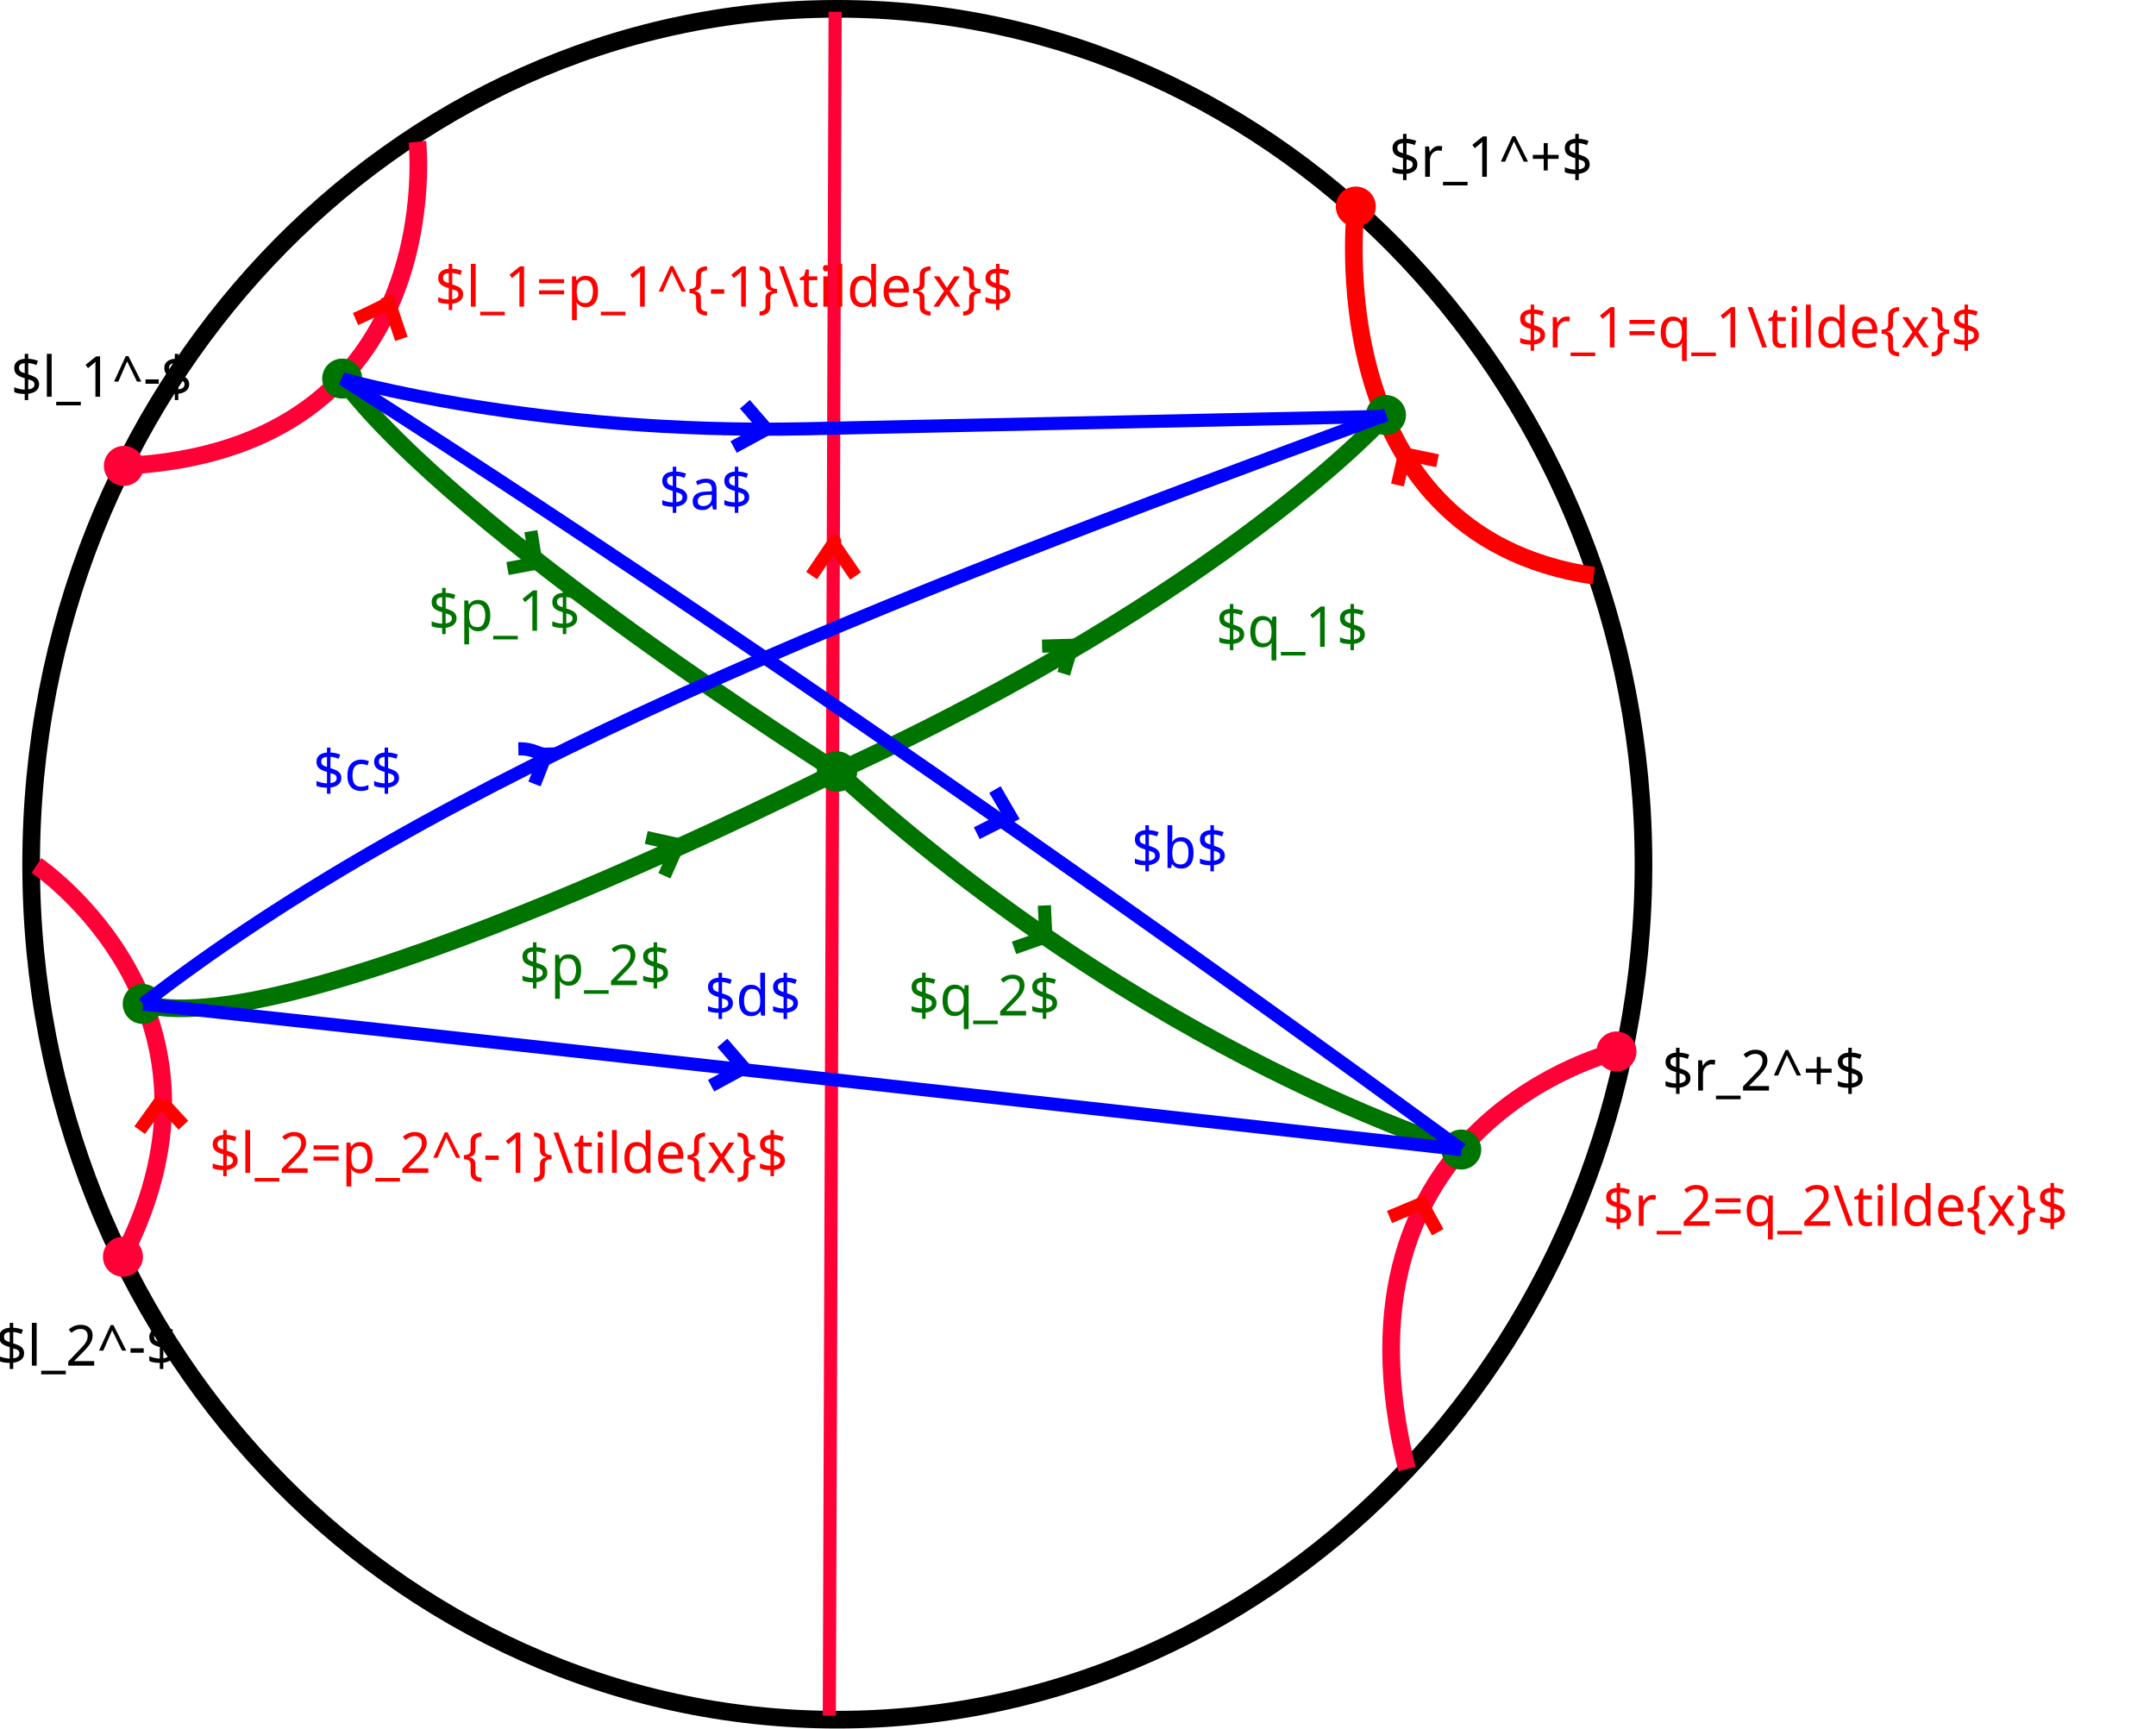
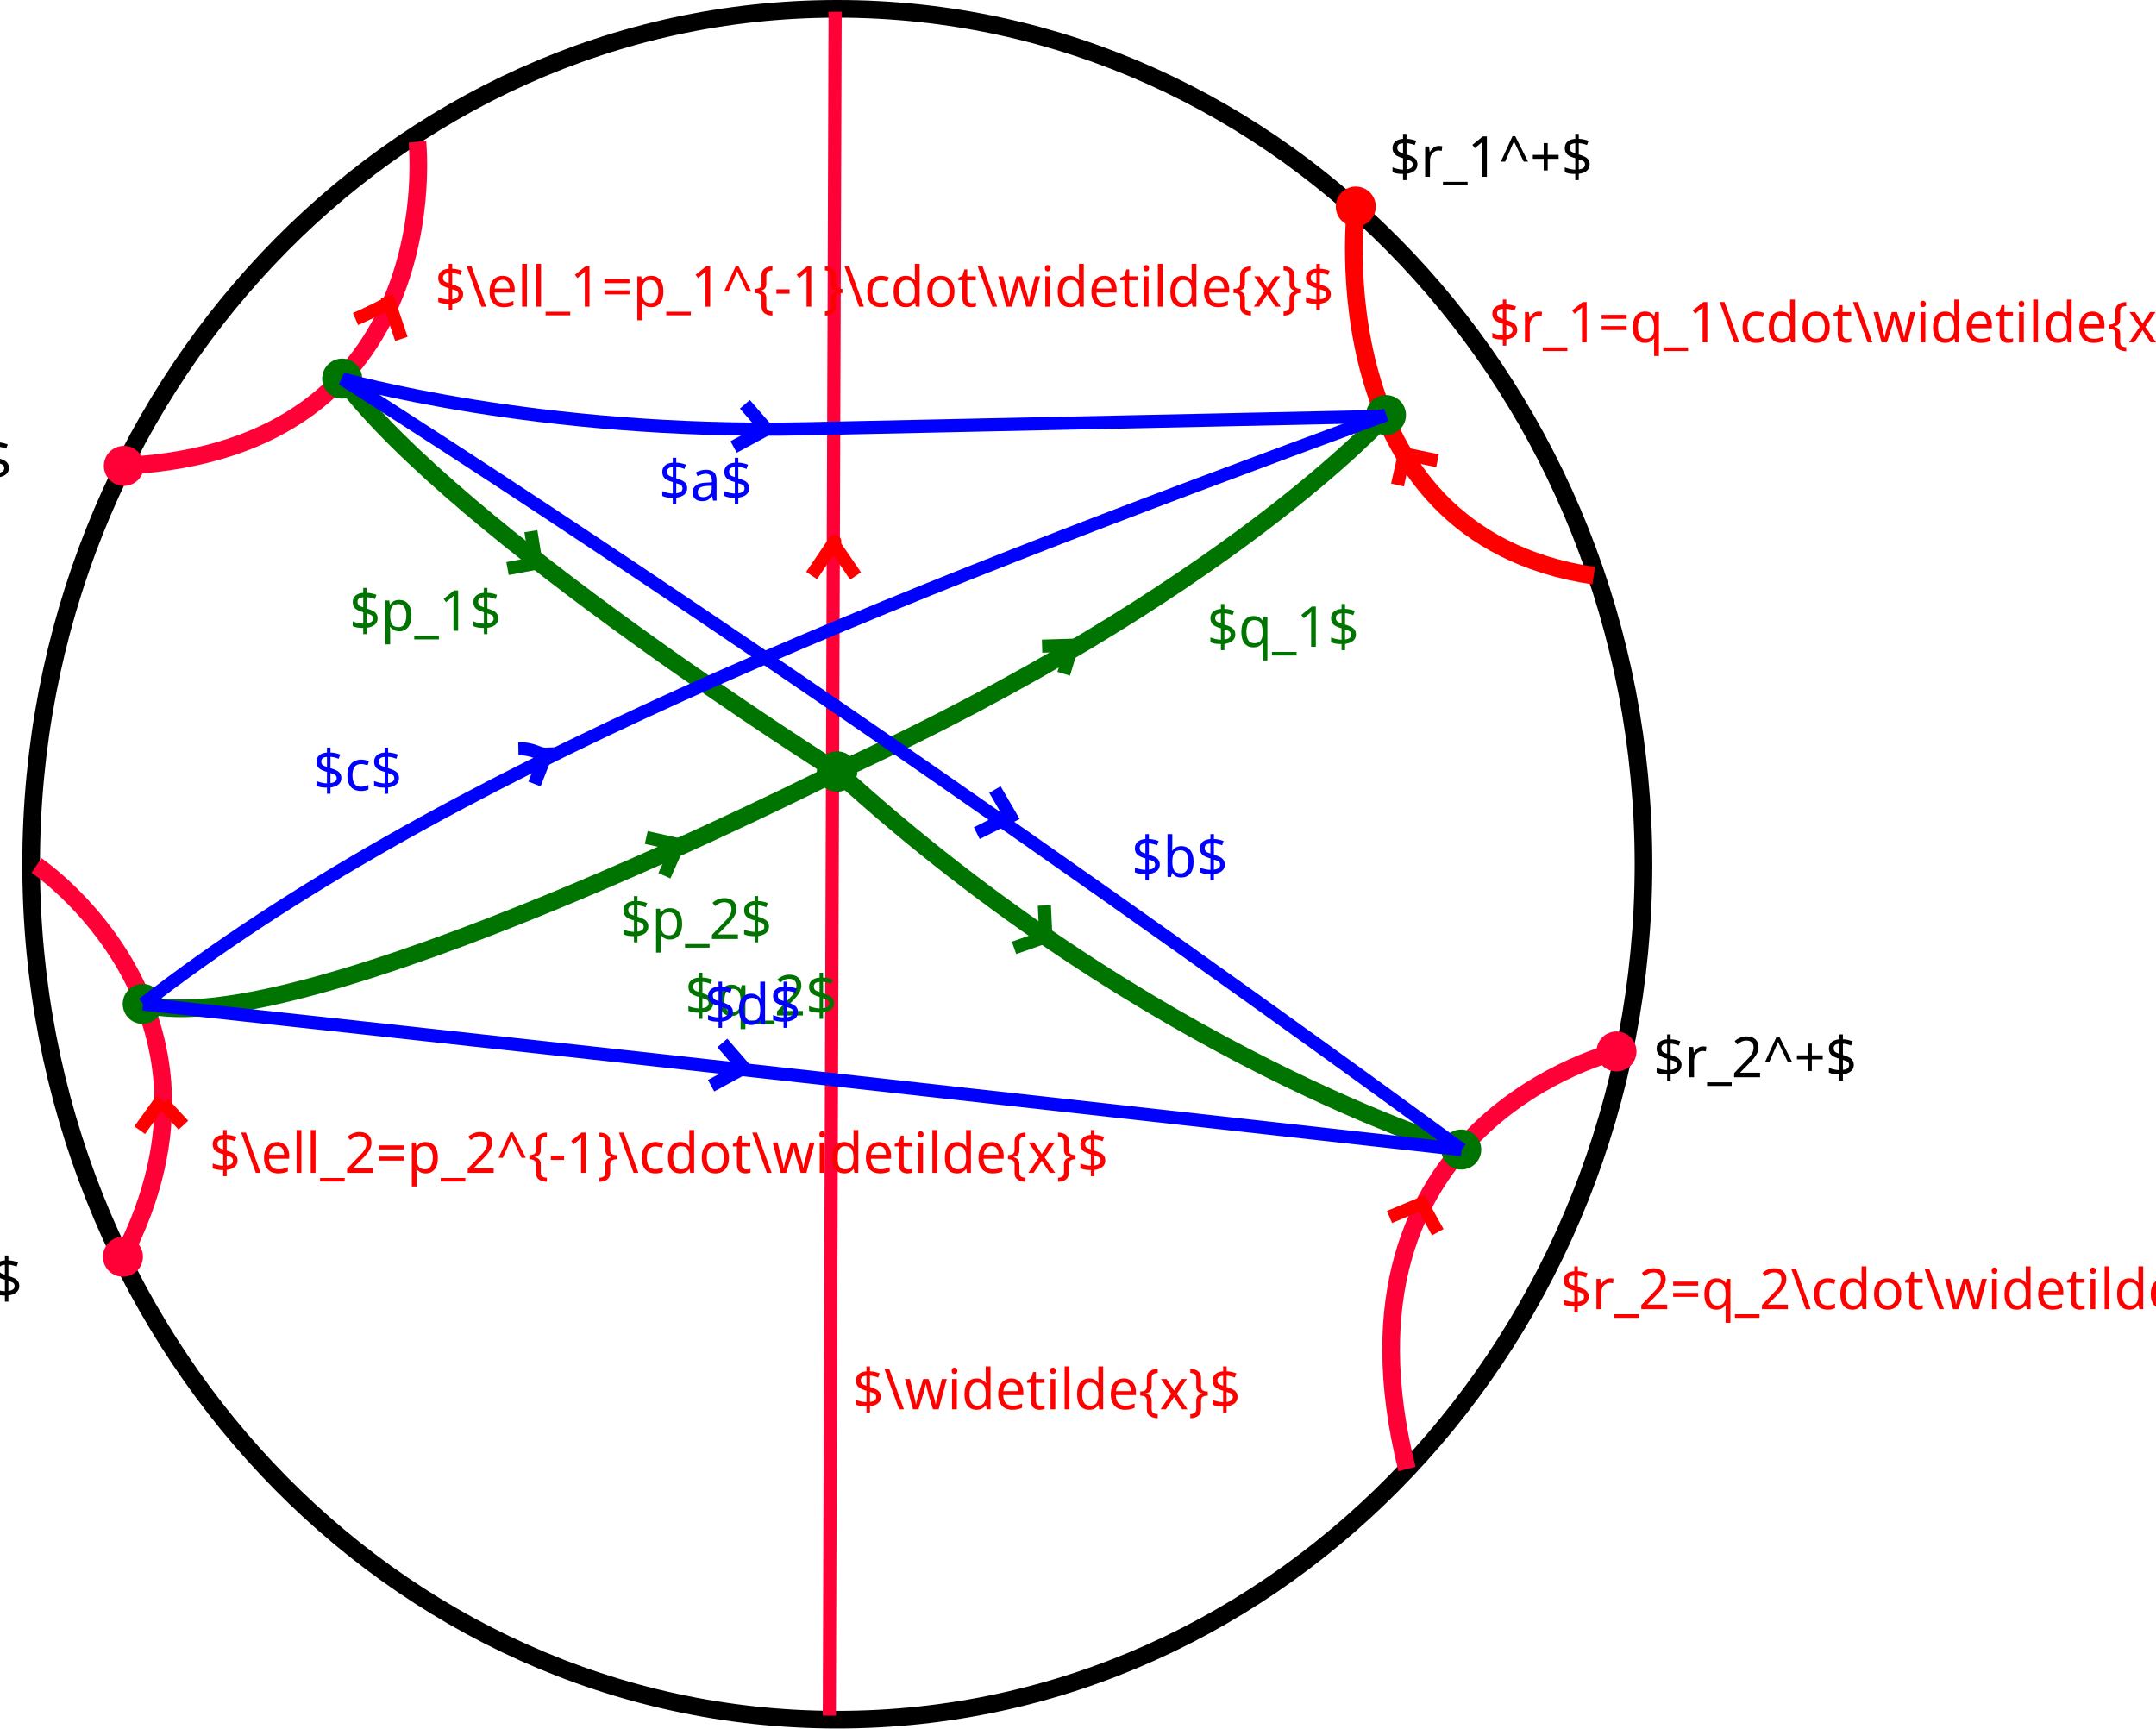
<svg xmlns="http://www.w3.org/2000/svg" width="256.137mm" height="205.363mm" viewBox="0 0 256.137 205.363" version="1.1" id="svg13623">
  <defs id="defs13617">
    <marker style="overflow:visible" id="marker3789" refX="0" refY="0" orient="auto">
      <path transform="matrix(0.2,0,0,0.2,1.48,0.2)" style="fill:#ff0037;fill-opacity:1;fill-rule:evenodd;stroke:#ff0037;stroke-width:1pt;stroke-opacity:1" d="m -2.5,-1 c 0,2.76 -2.24,5 -5,5 -2.76,0 -5,-2.24 -5,-5 0,-2.76 2.24,-5 5,-5 2.76,0 5,2.24 5,5 z" id="path3787" />
    </marker>
    <marker orient="auto" refY="0" refX="0" id="marker3653" style="overflow:visible">
      <path id="path3651" d="m -2.5,-1 c 0,2.76 -2.24,5 -5,5 -2.76,0 -5,-2.24 -5,-5 0,-2.76 2.24,-5 5,-5 2.76,0 5,2.24 5,5 z" style="fill:#ff0000;fill-opacity:1;fill-rule:evenodd;stroke:#ff0000;stroke-width:1pt;stroke-opacity:1" transform="matrix(0.2,0,0,0.2,1.48,0.2)" />
    </marker>
    <marker style="overflow:visible" id="marker3391" refX="0" refY="0" orient="auto">
      <path transform="matrix(0.2,0,0,0.2,1.48,0.2)" style="fill:#ff0037;fill-opacity:1;fill-rule:evenodd;stroke:#ff0037;stroke-width:1pt;stroke-opacity:1" d="m -2.5,-1 c 0,2.76 -2.24,5 -5,5 -2.76,0 -5,-2.24 -5,-5 0,-2.76 2.24,-5 5,-5 2.76,0 5,2.24 5,5 z" id="path3389" />
    </marker>
    <marker style="overflow:visible" id="marker3267" refX="0" refY="0" orient="auto">
      <path transform="matrix(0.2,0,0,0.2,1.48,0.2)" style="fill:#ff0037;fill-opacity:1;fill-rule:evenodd;stroke:#ff0037;stroke-width:1pt;stroke-opacity:1" d="m -2.5,-1 c 0,2.76 -2.24,5 -5,5 -2.76,0 -5,-2.24 -5,-5 0,-2.76 2.24,-5 5,-5 2.76,0 5,2.24 5,5 z" id="path3265" />
    </marker>
    <marker orient="auto" refY="0" refX="0" id="marker2658" style="overflow:visible">
      <path id="path2656" d="M 0,0 5,-5 -12.5,0 5,5 Z" style="fill:#0000ff;fill-opacity:1;fill-rule:evenodd;stroke:#0000ff;stroke-width:1pt;stroke-opacity:1" transform="matrix(-0.2,0,0,-0.2,-1.2,0)" />
    </marker>
    <marker orient="auto" refY="0" refX="0" id="marker1345" style="overflow:visible">
      <path id="path1097" d="M 0,0 5,-5 -12.5,0 5,5 Z" style="fill:#0000ff;fill-opacity:1;fill-rule:evenodd;stroke:#0000ff;stroke-width:1pt;stroke-opacity:1" transform="matrix(-0.2,0,0,-0.2,-1.2,0)" />
    </marker>
    <marker orient="auto" refY="0" refX="0" id="marker1325" style="overflow:visible">
      <path id="path1323" d="m -2.5,-1 c 0,2.76 -2.24,5 -5,5 -2.76,0 -5,-2.24 -5,-5 0,-2.76 2.24,-5 5,-5 2.76,0 5,2.24 5,5 z" style="fill:#007400;fill-opacity:1;fill-rule:evenodd;stroke:#007400;stroke-width:1pt;stroke-opacity:1" transform="matrix(0.2,0,0,0.2,1.48,0.2)" />
    </marker>
    <marker orient="auto" refY="0" refX="0" id="marker1321" style="overflow:visible">
      <path id="path1319" d="m -2.5,-1 c 0,2.76 -2.24,5 -5,5 -2.76,0 -5,-2.24 -5,-5 0,-2.76 2.24,-5 5,-5 2.76,0 5,2.24 5,5 z" style="fill:#007400;fill-opacity:1;fill-rule:evenodd;stroke:#007400;stroke-width:1pt;stroke-opacity:1" transform="matrix(0.2,0,0,0.2,1.48,0.2)" />
    </marker>
    <marker orient="auto" refY="0" refX="0" id="marker1315" style="overflow:visible">
      <path id="path1313" d="m -2.5,-1 c 0,2.76 -2.24,5 -5,5 -2.76,0 -5,-2.24 -5,-5 0,-2.76 2.24,-5 5,-5 2.76,0 5,2.24 5,5 z" style="fill:#007400;fill-opacity:1;fill-rule:evenodd;stroke:#007400;stroke-width:1pt;stroke-opacity:1" transform="matrix(0.2,0,0,0.2,1.48,0.2)" />
    </marker>
    <marker orient="auto" refY="0" refX="0" id="marker1311" style="overflow:visible">
      <path id="path1309" d="m -2.5,-1 c 0,2.76 -2.24,5 -5,5 -2.76,0 -5,-2.24 -5,-5 0,-2.76 2.24,-5 5,-5 2.76,0 5,2.24 5,5 z" style="fill:#007400;fill-opacity:1;fill-rule:evenodd;stroke:#007400;stroke-width:1pt;stroke-opacity:1" transform="matrix(0.2,0,0,0.2,1.48,0.2)" />
    </marker>
    <marker orient="auto" refY="0" refX="0" id="marker1307" style="overflow:visible">
      <path id="path1305" d="m -2.5,-1 c 0,2.76 -2.24,5 -5,5 -2.76,0 -5,-2.24 -5,-5 0,-2.76 2.24,-5 5,-5 2.76,0 5,2.24 5,5 z" style="fill:#007400;fill-opacity:1;fill-rule:evenodd;stroke:#007400;stroke-width:1pt;stroke-opacity:1" transform="matrix(0.2,0,0,0.2,1.48,0.2)" />
    </marker>
    <marker orient="auto" refY="0" refX="0" id="DotS" style="overflow:visible">
      <path id="path1074" d="m -2.5,-1 c 0,2.76 -2.24,5 -5,5 -2.76,0 -5,-2.24 -5,-5 0,-2.76 2.24,-5 5,-5 2.76,0 5,2.24 5,5 z" style="fill:#007400;fill-opacity:1;fill-rule:evenodd;stroke:#007400;stroke-width:1pt;stroke-opacity:1" transform="matrix(0.2,0,0,0.2,1.48,0.2)" />
    </marker>
    <marker orient="auto" refY="0" refX="0" id="marker1297" style="overflow:visible">
      <path id="path1295" d="M 0,0 5,-5 -12.5,0 5,5 Z" style="fill:#000000;fill-opacity:1;fill-rule:evenodd;stroke:#000000;stroke-width:1pt;stroke-opacity:1" transform="matrix(-0.2,0,0,-0.2,-1.2,0)" />
    </marker>
    <marker orient="auto" refY="0" refX="0" id="marker1270" style="overflow:visible">
      <path id="path1022" d="M 0,0 5,-5 -12.5,0 5,5 Z" style="fill:#000000;fill-opacity:1;fill-rule:evenodd;stroke:#000000;stroke-width:1pt;stroke-opacity:1" transform="matrix(-0.2,0,0,-0.2,-1.2,0)" />
    </marker>
    <marker style="overflow:visible" id="marker19486" refX="0" refY="0" orient="auto">
      <path transform="matrix(-0.2,0,0,-0.2,-1.2,0)" style="fill:#000000;fill-opacity:1;fill-rule:evenodd;stroke:#000000;stroke-width:1pt;stroke-opacity:1" d="M 0,0 5,-5 -12.5,0 5,5 Z" id="path19484" />
    </marker>
    <marker orient="auto" refY="0" refX="0" id="Arrow1Send" style="overflow:visible">
      <path id="path842" d="M 0,0 5,-5 -12.5,0 5,5 Z" style="fill:#000000;fill-opacity:1;fill-rule:evenodd;stroke:#000000;stroke-width:1pt;stroke-opacity:1" transform="matrix(-0.2,0,0,-0.2,-1.2,0)" />
    </marker>
    <marker orient="auto" refY="0" refX="0" id="marker9642" style="overflow:visible">
      <path id="path9640" d="m -2.5,-1 c 0,2.76 -2.24,5 -5,5 -2.76,0 -5,-2.24 -5,-5 0,-2.76 2.24,-5 5,-5 2.76,0 5,2.24 5,5 z" style="fill:#000000;fill-opacity:1;fill-rule:evenodd;stroke:#000000;stroke-width:1pt;stroke-opacity:1" transform="matrix(0.2,0,0,0.2,1.48,0.2)" />
    </marker>
    <marker orient="auto" refY="0" refX="0" id="marker13570" style="overflow:visible">
      <path id="path13568" d="m -2.5,-1 c 0,2.76 -2.24,5 -5,5 -2.76,0 -5,-2.24 -5,-5 0,-2.76 2.24,-5 5,-5 2.76,0 5,2.24 5,5 z" style="fill:#000000;fill-opacity:1;fill-rule:evenodd;stroke:#000000;stroke-width:1pt;stroke-opacity:1" transform="matrix(0.2,0,0,0.2,1.48,0.2)" />
    </marker>
    <marker orient="auto" refY="0" refX="0" id="marker1270-1" style="overflow:visible">
      <path id="path1022-5" d="M 0,0 5,-5 -12.5,0 5,5 Z" style="fill:#000000;fill-opacity:1;fill-rule:evenodd;stroke:#000000;stroke-width:1pt;stroke-opacity:1" transform="matrix(-0.2,0,0,-0.2,-1.2,0)" />
    </marker>
    <marker orient="auto" refY="0" refX="0" id="marker1345-3" style="overflow:visible">
      <path id="path1097-7" d="M 0,0 5,-5 -12.5,0 5,5 Z" style="fill:#0000ff;fill-opacity:1;fill-rule:evenodd;stroke:#0000ff;stroke-width:1pt;stroke-opacity:1" transform="matrix(-0.2,0,0,-0.2,-1.2,0)" />
    </marker>
  </defs>
  <g id="layer1" transform="translate(-29.41683,-32.21726)">
    <ellipse style="fill:none;fill-opacity:1;stroke:#000000;stroke-width:2.097;stroke-miterlimit:4;stroke-dasharray:none;stroke-dashoffset:0;stroke-opacity:1" id="path2514-8-7" cx="128.892" cy="134.899" rx="95.775" ry="101.633" />
    <path style="fill:none;stroke:#ff0037;stroke-width:2.097;stroke-linecap:butt;stroke-linejoin:miter;stroke-miterlimit:4;stroke-dasharray:none;stroke-opacity:1;marker-start:url(#marker3391)" d="M 44.175,87.567 C 82.96,85.582 79.003,49.058 79.003,49.058" id="path9327-9" />
    <path style="fill:none;stroke:#ff0037;stroke-width:2.097;stroke-linecap:butt;stroke-linejoin:miter;stroke-miterlimit:4;stroke-dasharray:none;stroke-opacity:1;marker-start:url(#marker3267)" d="M 44.041,181.491 C 59.08,152.113 33.751,135.042 33.751,135.042" id="path9329-4" />
    <path style="fill:none;stroke:#ff0000;stroke-width:2.097;stroke-linecap:butt;stroke-linejoin:miter;stroke-miterlimit:4;stroke-dasharray:none;stroke-opacity:1;marker-end:url(#marker3653)" d="M 218.752,100.618 C 185.711,95.702 190.493,56.716 190.493,56.716" id="path9382" />
    <path style="fill:none;stroke:#ff0037;stroke-width:2.097;stroke-linecap:butt;stroke-linejoin:miter;stroke-miterlimit:4;stroke-dasharray:none;stroke-opacity:1;marker-end:url(#marker3789)" d="m 196.567,206.757 c -10.29,-41.288 24.933,-49.625 24.933,-49.625" id="path9384" />
    <path style="fill:none;stroke:#ff0037;stroke-width:1.56;stroke-linecap:butt;stroke-linejoin:miter;stroke-miterlimit:4;stroke-dasharray:none;stroke-opacity:1" d="M 128.632,33.61 127.941,236.053" id="path10390" />
    <path style="fill:none;stroke:#ff0000;stroke-width:1.56;stroke-linecap:butt;stroke-linejoin:miter;stroke-miterlimit:4;stroke-dasharray:none;stroke-opacity:1" d="m 125.839,100.597 c 3.374,-4.986 2.714,-4.004 2.714,-4.004" id="path13194" />
    <path style="fill:none;stroke:#ff0000;stroke-width:1.56;stroke-linecap:butt;stroke-linejoin:miter;stroke-miterlimit:4;stroke-dasharray:none;stroke-opacity:1" d="m 128.416,96.792 2.643,3.857" id="path13196" />
-     <text xml:space="preserve" style="font-style:normal;font-variant:normal;font-weight:normal;font-stretch:normal;font-size:6.604px;line-height:1.25;font-family:verdana;-inkscape-font-specification:verdana;letter-spacing:0px;word-spacing:0px;fill:#007400;fill-opacity:1;stroke:none;stroke-width:1.56;stroke-miterlimit:4;stroke-dasharray:none" x="81.492" y="105.585" id="text10762-0" transform="scale(0.9853451,1.014873)">
-       <tspan id="tspan10760-3" x="81.492" y="105.585" style="font-size:6.604px;fill:#007400;fill-opacity:1;stroke-width:1.56;stroke-miterlimit:4;stroke-dasharray:none">$p_1$</tspan>
+     <text xml:space="preserve" style="font-style:normal;font-variant:normal;font-weight:normal;font-stretch:normal;font-size:6.604px;line-height:1.25;font-family:verdana;-inkscape-font-specification:verdana;text-align:end;letter-spacing:0px;word-spacing:0px;text-anchor:end;fill:#007400;fill-opacity:1;stroke:none;stroke-width:1.56;stroke-miterlimit:4;stroke-dasharray:none" x="98.884" y="105.585" id="text10762-0" transform="scale(0.9853451,1.014873)">
+       <tspan id="tspan10760-3" x="98.884" y="105.585" style="font-size:6.604px;text-align:end;text-anchor:end;fill:#007400;fill-opacity:1;stroke-width:1.56;stroke-miterlimit:4;stroke-dasharray:none">$p_1$</tspan>
    </text>
    <path style="fill:none;stroke:#ff0000;stroke-width:1.56;stroke-linecap:butt;stroke-linejoin:miter;stroke-miterlimit:4;stroke-dasharray:none;stroke-opacity:1" d="m 196.362,85.787 -0.922,4.057" id="path13232" />
    <path style="fill:none;stroke:#ff0000;stroke-width:1.56;stroke-linecap:butt;stroke-linejoin:miter;stroke-miterlimit:4;stroke-dasharray:none;stroke-opacity:1" d="m 200.198,86.958 -3.631,-0.748" id="path13234" />
    <path style="fill:none;stroke:#ff0000;stroke-width:1.56;stroke-linecap:butt;stroke-linejoin:miter;stroke-miterlimit:4;stroke-dasharray:none;stroke-opacity:1" d="m 194.489,176.807 3.844,-1.608 1.895,3.417" id="path13236" />
-     <text xml:space="preserve" style="font-style:normal;font-variant:normal;font-weight:normal;font-stretch:normal;font-size:6.604px;line-height:1.25;font-family:verdana;-inkscape-font-specification:verdana;letter-spacing:0px;word-spacing:0px;fill:#007400;fill-opacity:1;stroke:none;stroke-width:1.56;stroke-miterlimit:4;stroke-dasharray:none" x="176.461" y="107.471" id="text19550" transform="scale(0.9853451,1.014873)">
-       <tspan id="tspan19548" x="176.461" y="107.471" style="font-size:6.604px;fill:#007400;fill-opacity:1;stroke-width:1.56;stroke-miterlimit:4;stroke-dasharray:none">$q_1$</tspan>
+     <text xml:space="preserve" style="font-style:normal;font-variant:normal;font-weight:normal;font-stretch:normal;font-size:6.604px;line-height:1.25;font-family:verdana;-inkscape-font-specification:verdana;letter-spacing:0px;word-spacing:0px;fill:#007400;fill-opacity:1;stroke:none;stroke-width:1.56;stroke-miterlimit:4;stroke-dasharray:none" x="175.387" y="107.471" id="text19550" transform="scale(0.9853451,1.014873)">
+       <tspan id="tspan19548" x="175.387" y="107.471" style="font-size:6.604px;fill:#007400;fill-opacity:1;stroke-width:1.56;stroke-miterlimit:4;stroke-dasharray:none">$q_1$</tspan>
    </text>
-     <text xml:space="preserve" style="font-style:normal;font-variant:normal;font-weight:normal;font-stretch:normal;font-size:6.604px;line-height:1.25;font-family:verdana;-inkscape-font-specification:verdana;letter-spacing:0px;word-spacing:0px;fill:#007400;fill-opacity:1;stroke:none;stroke-width:1.56;stroke-miterlimit:4;stroke-dasharray:none" x="139.358" y="150.631" id="text10762-0-2" transform="scale(0.9853451,1.014873)">
-       <tspan id="tspan10760-3-3" x="139.358" y="150.631" style="font-size:6.604px;fill:#007400;fill-opacity:1;stroke-width:1.56;stroke-miterlimit:4;stroke-dasharray:none">$q_2$</tspan>
+     <text xml:space="preserve" style="font-style:normal;font-variant:normal;font-weight:normal;font-stretch:normal;font-size:6.604px;line-height:1.25;font-family:verdana;-inkscape-font-specification:verdana;letter-spacing:0px;word-spacing:0px;fill:#007400;fill-opacity:1;stroke:none;stroke-width:1.56;stroke-miterlimit:4;stroke-dasharray:none;text-anchor:end;text-align:end;" x="158.361" y="150.631" id="text10762-0-2" transform="scale(0.9853451,1.014873)">
+       <tspan id="tspan10760-3-3" x="139.358" y="150.631" style="font-size:6.604px;fill:#007400;fill-opacity:1;stroke-width:1.56;stroke-miterlimit:4;stroke-dasharray:none;text-anchor:end;text-align:end;">$q_2$</tspan>
    </text>
-     <text xml:space="preserve" style="font-style:normal;font-variant:normal;font-weight:normal;font-stretch:normal;font-size:6.604px;line-height:1.25;font-family:verdana;-inkscape-font-specification:verdana;letter-spacing:0px;word-spacing:0px;fill:#007400;fill-opacity:1;stroke:none;stroke-width:1.56;stroke-miterlimit:4;stroke-dasharray:none" x="92.441" y="147.074" id="text10762-0-2-3" transform="scale(0.9853451,1.014873)">
-       <tspan id="tspan10760-3-3-1" x="92.441" y="147.074" style="font-size:6.604px;fill:#007400;fill-opacity:1;stroke-width:1.56;stroke-miterlimit:4;stroke-dasharray:none">$p_2$</tspan>
+     <text xml:space="preserve" style="font-style:normal;font-variant:normal;font-weight:normal;font-stretch:normal;font-size:6.604px;line-height:1.25;font-family:verdana;-inkscape-font-specification:verdana;letter-spacing:0px;word-spacing:0px;fill:#007400;fill-opacity:1;stroke:none;stroke-width:1.56;stroke-miterlimit:4;stroke-dasharray:none" x="104.617" y="141.667" id="text10762-0-2-3" transform="scale(0.9853451,1.014873)">
+       <tspan id="tspan10760-3-3-1" x="104.617" y="141.667" style="font-size:6.604px;fill:#007400;fill-opacity:1;stroke-width:1.56;stroke-miterlimit:4;stroke-dasharray:none">$p_2$</tspan>
    </text>
    <text xml:space="preserve" style="font-style:normal;font-variant:normal;font-weight:normal;font-stretch:normal;font-size:6.604px;line-height:1.25;font-family:verdana;-inkscape-font-specification:verdana;letter-spacing:0px;word-spacing:0px;fill:#000000;fill-opacity:1;stroke:none;stroke-width:1.56;stroke-miterlimit:4;stroke-dasharray:none" x="197.345" y="52.437" id="text19550-5" transform="scale(0.9853451,1.014873)">
      <tspan id="tspan19548-1" x="197.345" y="52.437" style="font-size:6.604px;stroke-width:1.56;stroke-miterlimit:4;stroke-dasharray:none">$r_1^+$</tspan>
    </text>
-     <text xml:space="preserve" style="font-style:normal;font-variant:normal;font-weight:normal;font-stretch:normal;font-size:6.604px;line-height:1.25;font-family:verdana;-inkscape-font-specification:verdana;letter-spacing:0px;word-spacing:0px;fill:#000000;fill-opacity:1;stroke:none;stroke-width:1.56;stroke-miterlimit:4;stroke-dasharray:none" x="29.355" y="191.623" id="text19550-5-7-9-4" transform="scale(0.9853451,1.014873)">
-       <tspan id="tspan19548-1-9-5-9" x="29.355" y="191.623" style="font-size:6.604px;stroke-width:1.56;stroke-miterlimit:4;stroke-dasharray:none">$l_2^-$</tspan>
+     <text xml:space="preserve" style="font-style:normal;font-variant:normal;font-weight:normal;font-stretch:normal;font-size:6.604px;line-height:1.25;font-family:verdana;-inkscape-font-specification:verdana;text-align:end;letter-spacing:0px;word-spacing:0px;text-anchor:end;fill:#000000;fill-opacity:1;stroke:none;stroke-width:1.56;stroke-miterlimit:4;stroke-dasharray:none" x="41.136" y="183.734" id="text19550-5-7-9-4" transform="scale(0.9853451,1.014873)">
+       <tspan id="tspan19548-1-9-5-9" x="41.136" y="183.734" style="font-size:6.604px;text-align:end;text-anchor:end;stroke-width:1.56;stroke-miterlimit:4;stroke-dasharray:none">$\ell_2^-$</tspan>
    </text>
-     <text xml:space="preserve" style="font-style:normal;font-variant:normal;font-weight:normal;font-stretch:normal;font-size:6.604px;line-height:1.25;font-family:verdana;-inkscape-font-specification:verdana;letter-spacing:0px;word-spacing:0px;fill:#000000;fill-opacity:1;stroke:none;stroke-width:1.56;stroke-miterlimit:4;stroke-dasharray:none" x="31.163" y="78.19" id="text19550-5-3-7" transform="scale(0.9853451,1.014873)">
-       <tspan id="tspan19548-1-1-6" x="31.163" y="78.19" style="font-size:6.604px;stroke-width:1.56;stroke-miterlimit:4;stroke-dasharray:none">$l_1^-$</tspan>
+     <text xml:space="preserve" style="font-style:normal;font-variant:normal;font-weight:normal;font-stretch:normal;font-size:6.604px;line-height:1.25;font-family:verdana;-inkscape-font-specification:verdana;text-align:end;letter-spacing:0px;word-spacing:0px;text-anchor:end;fill:#000000;fill-opacity:1;stroke:none;stroke-width:1.56;stroke-miterlimit:4;stroke-dasharray:none" x="39.881" y="87.979" id="text19550-5-3-7" transform="scale(0.9853451,1.014873)">
+       <tspan id="tspan19548-1-1-6" x="39.881" y="87.979" style="font-size:6.604px;text-align:end;text-anchor:end;stroke-width:1.56;stroke-miterlimit:4;stroke-dasharray:none">$\ell_1^-$</tspan>
    </text>
    <path style="fill:none;stroke:#007400;stroke-width:2.097;stroke-linecap:butt;stroke-linejoin:miter;stroke-miterlimit:4;stroke-dasharray:none;stroke-opacity:1;marker-start:url(#marker1311);marker-end:url(#marker1315)" d="M 70.095,77.232 C 83.842,95.536 128.897,123.889 128.897,123.889 c 46.455,-21.335 65.204,-42.389 65.204,-42.389" id="path1299" />
    <path style="fill:none;stroke:#007400;stroke-width:2.097;stroke-linecap:butt;stroke-linejoin:miter;stroke-miterlimit:4;stroke-dasharray:none;stroke-opacity:1;marker-start:url(#DotS);marker-end:url(#marker1307)" d="M 46.414,151.506 C 64.812,156.453 128.897,123.889 128.897,123.889" id="path1301" />
    <path style="fill:none;stroke:#007400;stroke-width:2.097;stroke-linecap:butt;stroke-linejoin:miter;stroke-miterlimit:4;stroke-dasharray:none;stroke-opacity:1;marker-start:url(#marker1321);marker-end:url(#marker1325)" d="m 128.897,123.889 c 37.22,33.968 74.159,44.916 74.159,44.916" id="path1317" />
    <path style="fill:none;stroke:#007400;stroke-width:1.56;stroke-linecap:butt;stroke-linejoin:miter;stroke-miterlimit:4;stroke-dasharray:none;stroke-opacity:1" d="m 106.193,131.719 c 3.8,0.846 3.8,0.846 3.8,0.846 l -1.643,3.703" id="path1327" />
    <path style="fill:none;stroke:#007400;stroke-width:1.56;stroke-linecap:butt;stroke-linejoin:miter;stroke-miterlimit:4;stroke-dasharray:none;stroke-opacity:1" d="m 92.486,95.326 0.616,3.808 -3.389,0.635" id="path1329" />
    <path style="fill:none;stroke:#007400;stroke-width:1.56;stroke-linecap:butt;stroke-linejoin:miter;stroke-miterlimit:4;stroke-dasharray:none;stroke-opacity:1" d="m 153.219,108.987 3.595,-0.106 -1.027,3.385" id="path1331" />
    <path style="fill:none;stroke:#007400;stroke-width:1.56;stroke-linecap:butt;stroke-linejoin:miter;stroke-miterlimit:4;stroke-dasharray:none;stroke-opacity:1" d="m 153.491,139.793 0.173,3.715 -3.778,1.326" id="path1333" />
    <path style="fill:none;stroke:#0000ff;stroke-width:1.56;stroke-linecap:butt;stroke-linejoin:miter;stroke-miterlimit:4;stroke-dasharray:none;stroke-opacity:1" d="m 193.929,81.688 -68.783,1.472 C 93.104,83.846 70.095,77.232 70.095,77.232 134.896,118.515 203.057,168.805 203.057,168.805" id="path1068" />
    <path style="fill:none;stroke:#0000ff;stroke-width:1.56;stroke-linecap:butt;stroke-linejoin:miter;stroke-miterlimit:4;stroke-dasharray:none;stroke-opacity:1" d="m 46.414,151.506 c 0,0 41.986,4.524 84.926,9.309 l 71.717,7.99" id="path1068-0" />
    <path style="fill:none;stroke:#0000ff;stroke-width:1.56;stroke-linecap:butt;stroke-linejoin:miter;stroke-miterlimit:4;stroke-dasharray:none;stroke-opacity:1;marker-mid:url(#marker2658)" d="M 46.414,151.506 C 81.565,124.206 132.595,104.145 194.102,81.5" id="path2648" />
    <path style="fill:none;stroke:#0000ff;stroke-width:1.56;stroke-linecap:butt;stroke-linejoin:miter;stroke-miterlimit:4;stroke-dasharray:none;stroke-opacity:1" d="m 91,121.184 c 1.913,-0.035 2.292,0.677 3.304,0.642 l -1.39,3.535" id="path1331-3" />
    <path style="fill:none;stroke:#0000ff;stroke-width:1.56;stroke-linecap:butt;stroke-linejoin:miter;stroke-miterlimit:4;stroke-dasharray:none;stroke-opacity:1" d="m 115.232,156.131 2.568,2.962 -3.903,2.116" id="path1331-3-1" />
    <text xml:space="preserve" style="font-style:normal;font-variant:normal;font-weight:normal;font-stretch:normal;font-size:6.604px;line-height:1.25;font-family:verdana;-inkscape-font-specification:verdana;letter-spacing:0px;word-spacing:0px;fill:#ff0000;fill-opacity:1;stroke:none;stroke-width:1.56;stroke-miterlimit:4;stroke-dasharray:none" x="82.285" y="67.646" id="text19550-5-3-7-3" transform="scale(0.9853451,1.014873)">
-       <tspan id="tspan19548-1-1-6-8" x="82.285" y="67.646" style="font-size:6.604px;fill:#ff0000;fill-opacity:1;stroke-width:1.56;stroke-miterlimit:4;stroke-dasharray:none">$l_1=p_1^{-1}\tilde{x}$</tspan>
+       <tspan id="tspan19548-1-1-6-8" x="82.285" y="67.646" style="font-size:6.604px;fill:#ff0000;fill-opacity:1;stroke-width:1.56;stroke-miterlimit:4;stroke-dasharray:none">$\ell_1=p_1^{-1}\cdot\widetilde{x}$</tspan>
    </text>
    <text xml:space="preserve" style="font-style:normal;font-variant:normal;font-weight:normal;font-stretch:normal;font-size:6.604px;line-height:1.25;font-family:verdana;-inkscape-font-specification:verdana;letter-spacing:0px;word-spacing:0px;fill:#ff0000;fill-opacity:1;stroke:none;stroke-width:1.56;stroke-miterlimit:4;stroke-dasharray:none" x="55.092" y="169.053" id="text19550-5-3-7-3-7" transform="scale(0.9853451,1.014873)">
-       <tspan id="tspan19548-1-1-6-8-5" x="55.092" y="169.053" style="font-size:6.604px;fill:#ff0000;fill-opacity:1;stroke-width:1.56;stroke-miterlimit:4;stroke-dasharray:none">$l_2=p_2^{-1}\tilde{x}$</tspan>
+       <tspan id="tspan19548-1-1-6-8-5" x="55.092" y="169.053" style="font-size:6.604px;fill:#ff0000;fill-opacity:1;stroke-width:1.56;stroke-miterlimit:4;stroke-dasharray:none">$\ell_2=p_2^{-1}\cdot\widetilde{x}$</tspan>
    </text>
-     <text xml:space="preserve" style="font-style:normal;font-variant:normal;font-weight:normal;font-stretch:normal;font-size:6.604px;line-height:1.25;font-family:verdana;-inkscape-font-specification:verdana;letter-spacing:0px;word-spacing:0px;fill:#ff0000;fill-opacity:1;stroke:none;stroke-width:1.56;stroke-miterlimit:4;stroke-dasharray:none" x="212.731" y="72.418" id="text19550-5-3-7-3-4" transform="scale(0.9853451,1.014873)">
-       <tspan id="tspan19548-1-1-6-8-9" x="212.731" y="72.418" style="font-size:6.604px;fill:#ff0000;fill-opacity:1;stroke-width:1.56;stroke-miterlimit:4;stroke-dasharray:none">$r_1=q_1\tilde{x}$</tspan>
+     <text xml:space="preserve" style="font-style:normal;font-variant:normal;font-weight:normal;font-stretch:normal;font-size:6.604px;line-height:1.25;font-family:verdana;-inkscape-font-specification:verdana;letter-spacing:0px;word-spacing:0px;fill:#ff0000;fill-opacity:1;stroke:none;stroke-width:1.56;stroke-miterlimit:4;stroke-dasharray:none" x="209.376" y="71.827" id="text19550-5-3-7-3-4" transform="scale(0.9853451,1.014873)">
+       <tspan id="tspan19548-1-1-6-8-9" x="209.376" y="71.827" style="font-size:6.604px;fill:#ff0000;fill-opacity:1;stroke-width:1.56;stroke-miterlimit:4;stroke-dasharray:none">$r_1=q_1\cdot\widetilde{x}$</tspan>
    </text>
-     <text xml:space="preserve" style="font-style:normal;font-variant:normal;font-weight:normal;font-stretch:normal;font-size:6.604px;line-height:1.25;font-family:verdana;-inkscape-font-specification:verdana;letter-spacing:0px;word-spacing:0px;fill:#ff0000;fill-opacity:1;stroke:none;stroke-width:1.56;stroke-miterlimit:4;stroke-dasharray:none" x="223.101" y="175.247" id="text19550-5-3-7-3-8" transform="scale(0.9853451,1.014873)">
-       <tspan id="tspan19548-1-1-6-8-99" x="223.101" y="175.247" style="font-size:6.604px;fill:#ff0000;fill-opacity:1;stroke-width:1.56;stroke-miterlimit:4;stroke-dasharray:none">$r_2=q_2\tilde{x}$</tspan>
+     <text xml:space="preserve" style="font-style:normal;font-variant:normal;font-weight:normal;font-stretch:normal;font-size:6.604px;line-height:1.25;font-family:verdana;-inkscape-font-specification:verdana;letter-spacing:0px;word-spacing:0px;fill:#ff0000;fill-opacity:1;stroke:none;stroke-width:1.56;stroke-miterlimit:4;stroke-dasharray:none" x="217.996" y="185.004" id="text19550-5-3-7-3-8" transform="scale(0.9853451,1.014873)">
+       <tspan id="tspan19548-1-1-6-8-99" x="217.996" y="185.004" style="font-size:6.604px;fill:#ff0000;fill-opacity:1;stroke-width:1.56;stroke-miterlimit:4;stroke-dasharray:none">$r_2=q_2\cdot\widetilde{x}$</tspan>
    </text>
-     <text xml:space="preserve" style="font-style:normal;font-variant:normal;font-weight:normal;font-stretch:normal;font-size:6.604px;line-height:1.25;font-family:verdana;-inkscape-font-specification:verdana;letter-spacing:0px;word-spacing:0px;fill:#000000;fill-opacity:1;stroke:none;stroke-width:1.56;stroke-miterlimit:4;stroke-dasharray:none" x="230.261" y="159.42" id="text19550-5-2" transform="scale(0.9853451,1.014873)">
-       <tspan id="tspan19548-1-2" x="230.261" y="159.42" style="font-size:6.604px;stroke-width:1.56;stroke-miterlimit:4;stroke-dasharray:none">$r_2^+$</tspan>
+     <text xml:space="preserve" style="font-style:normal;font-variant:normal;font-weight:normal;font-stretch:normal;font-size:6.604px;line-height:1.25;font-family:verdana;-inkscape-font-specification:verdana;letter-spacing:0px;word-spacing:0px;fill:#000000;fill-opacity:1;stroke:none;stroke-width:1.56;stroke-miterlimit:4;stroke-dasharray:none" x="229.187" y="157.856" id="text19550-5-2" transform="scale(0.9853451,1.014873)">
+       <tspan id="tspan19548-1-2" x="229.187" y="157.856" style="font-size:6.604px;stroke-width:1.56;stroke-miterlimit:4;stroke-dasharray:none">$r_2^+$</tspan>
    </text>
-     <text xml:space="preserve" style="font-style:normal;font-variant:normal;font-weight:normal;font-stretch:normal;font-size:6.604px;line-height:1.25;font-family:verdana;-inkscape-font-specification:verdana;letter-spacing:0px;word-spacing:0px;fill:#0000ff;fill-opacity:1;stroke:none;stroke-width:1.56;stroke-miterlimit:4;stroke-dasharray:none" x="109.296" y="91.395" id="text19550-6" transform="scale(0.9853451,1.014873)">
-       <tspan id="tspan19548-5" x="109.296" y="91.395" style="font-size:6.604px;fill:#0000ff;fill-opacity:1;stroke-width:1.56;stroke-miterlimit:4;stroke-dasharray:none">$a$</tspan>
+     <text xml:space="preserve" style="font-style:normal;font-variant:normal;font-weight:normal;font-stretch:normal;font-size:6.604px;line-height:1.25;font-family:verdana;-inkscape-font-specification:verdana;letter-spacing:0px;word-spacing:0px;fill:#0000ff;fill-opacity:1;stroke:none;stroke-width:1.56;stroke-miterlimit:4;stroke-dasharray:none" x="109.296" y="90.353" id="text19550-6" transform="scale(0.9853451,1.014873)">
+       <tspan id="tspan19548-5" x="109.296" y="90.353" style="font-size:6.604px;fill:#0000ff;fill-opacity:1;stroke-width:1.56;stroke-miterlimit:4;stroke-dasharray:none">$a$</tspan>
    </text>
-     <text xml:space="preserve" style="font-style:normal;font-variant:normal;font-weight:normal;font-stretch:normal;font-size:6.604px;line-height:1.25;font-family:verdana;-inkscape-font-specification:verdana;letter-spacing:0px;word-spacing:0px;fill:#0000ff;fill-opacity:1;stroke:none;stroke-width:1.56;stroke-miterlimit:4;stroke-dasharray:none" x="166.281" y="133.37" id="text19550-6-7" transform="scale(0.9853451,1.014873)">
-       <tspan id="tspan19548-5-3" x="166.281" y="133.37" style="font-size:6.604px;fill:#0000ff;fill-opacity:1;stroke-width:1.56;stroke-miterlimit:4;stroke-dasharray:none">$b$</tspan>
+     <text xml:space="preserve" style="font-style:normal;font-variant:normal;font-weight:normal;font-stretch:normal;font-size:6.604px;line-height:1.25;font-family:verdana;-inkscape-font-specification:verdana;letter-spacing:0px;word-spacing:0px;fill:#0000ff;fill-opacity:1;stroke:none;stroke-width:1.56;stroke-miterlimit:4;stroke-dasharray:none" x="166.281" y="134.413" id="text19550-6-7" transform="scale(0.9853451,1.014873)">
+       <tspan id="tspan19548-5-3" x="166.281" y="134.413" style="font-size:6.604px;fill:#0000ff;fill-opacity:1;stroke-width:1.56;stroke-miterlimit:4;stroke-dasharray:none">$b$</tspan>
    </text>
    <text xml:space="preserve" style="font-style:normal;font-variant:normal;font-weight:normal;font-stretch:normal;font-size:6.604px;line-height:1.25;font-family:verdana;-inkscape-font-specification:verdana;letter-spacing:0px;word-spacing:0px;fill:#0000ff;fill-opacity:1;stroke:none;stroke-width:1.56;stroke-miterlimit:4;stroke-dasharray:none" x="67.606" y="124.284" id="text19550-6-7-8" transform="scale(0.9853451,1.014873)">
      <tspan id="tspan19548-5-3-3" x="67.606" y="124.284" style="font-size:6.604px;fill:#0000ff;fill-opacity:1;stroke-width:1.56;stroke-miterlimit:4;stroke-dasharray:none">$c$</tspan>
    </text>
-     <text xml:space="preserve" style="font-style:normal;font-variant:normal;font-weight:normal;font-stretch:normal;font-size:6.604px;line-height:1.25;font-family:verdana;-inkscape-font-specification:verdana;letter-spacing:0px;word-spacing:0px;fill:#0000ff;fill-opacity:1;stroke:none;stroke-width:1.56;stroke-miterlimit:4;stroke-dasharray:none" x="114.816" y="150.643" id="text19550-6-7-5" transform="scale(0.9853451,1.014873)">
-       <tspan id="tspan19548-5-3-2" x="114.816" y="150.643" style="font-size:6.604px;fill:#0000ff;fill-opacity:1;stroke-width:1.56;stroke-miterlimit:4;stroke-dasharray:none">$d$</tspan>
+     <text xml:space="preserve" style="font-style:normal;font-variant:normal;font-weight:normal;font-stretch:normal;font-size:6.604px;line-height:1.25;font-family:verdana;-inkscape-font-specification:verdana;letter-spacing:0px;word-spacing:0px;fill:#0000ff;fill-opacity:1;stroke:none;stroke-width:1.56;stroke-miterlimit:4;stroke-dasharray:none" x="114.816" y="151.686" id="text19550-6-7-5" transform="scale(0.9853451,1.014873)">
+       <tspan id="tspan19548-5-3-2" x="114.816" y="151.686" style="font-size:6.604px;fill:#0000ff;fill-opacity:1;stroke-width:1.56;stroke-miterlimit:4;stroke-dasharray:none">$d$</tspan>
    </text>
    <path style="fill:none;stroke:#0000ff;stroke-width:1.56;stroke-linecap:butt;stroke-linejoin:miter;stroke-miterlimit:4;stroke-dasharray:none;stroke-opacity:1" d="m 147.616,126.024 1.849,3.174 -4.006,2.01" id="path1331-3-1-7" />
    <path style="fill:none;stroke:#0000ff;stroke-width:1.56;stroke-linecap:butt;stroke-linejoin:miter;stroke-miterlimit:4;stroke-dasharray:none;stroke-opacity:1" d="m 117.908,80.248 2.568,2.962 -3.903,2.116" id="path1331-3-1-7-7" />
    <path style="fill:none;stroke:#ff0000;stroke-width:1.56;stroke-linecap:butt;stroke-linejoin:miter;stroke-miterlimit:4;stroke-dasharray:none;stroke-opacity:1" d="M 71.652,70.122 C 73.592,69.283 76.327,67.839 76.327,67.839" id="path13194-7" />
    <path style="fill:none;stroke:#ff0000;stroke-width:1.56;stroke-linecap:butt;stroke-linejoin:miter;stroke-miterlimit:4;stroke-dasharray:none;stroke-opacity:1" d="m 75.403,67.432 1.699,5.054" id="path13196-6" />
    <path style="fill:none;stroke:#ff0000;stroke-width:1.56;stroke-linecap:butt;stroke-linejoin:miter;stroke-miterlimit:4;stroke-dasharray:none;stroke-opacity:1" d="m 48.606,162.884 -2.593,3.611" id="path13232-7" />
    <path style="fill:none;stroke:#ff0000;stroke-width:1.56;stroke-linecap:butt;stroke-linejoin:miter;stroke-miterlimit:4;stroke-dasharray:none;stroke-opacity:1" d="m 51.204,165.903 -2.393,-2.596" id="path13234-7" />
+     <text xml:space="preserve" style="font-style:normal;font-variant:normal;font-weight:normal;font-stretch:normal;font-size:6.604px;line-height:1.25;font-family:verdana;-inkscape-font-specification:verdana;letter-spacing:0px;word-spacing:0px;fill:#ff0000;fill-opacity:1;stroke:none;stroke-width:1.56;stroke-miterlimit:4;stroke-dasharray:none" x="132.652" y="196.727" id="text1107" transform="scale(0.9853451,1.014873)">
+       <tspan id="tspan1105" x="132.652" y="196.727" style="font-size:6.604px;fill:#ff0000;fill-opacity:1;stroke-width:1.56;stroke-miterlimit:4;stroke-dasharray:none">$\widetilde{x}$</tspan>
+     </text>
  </g>
</svg>
